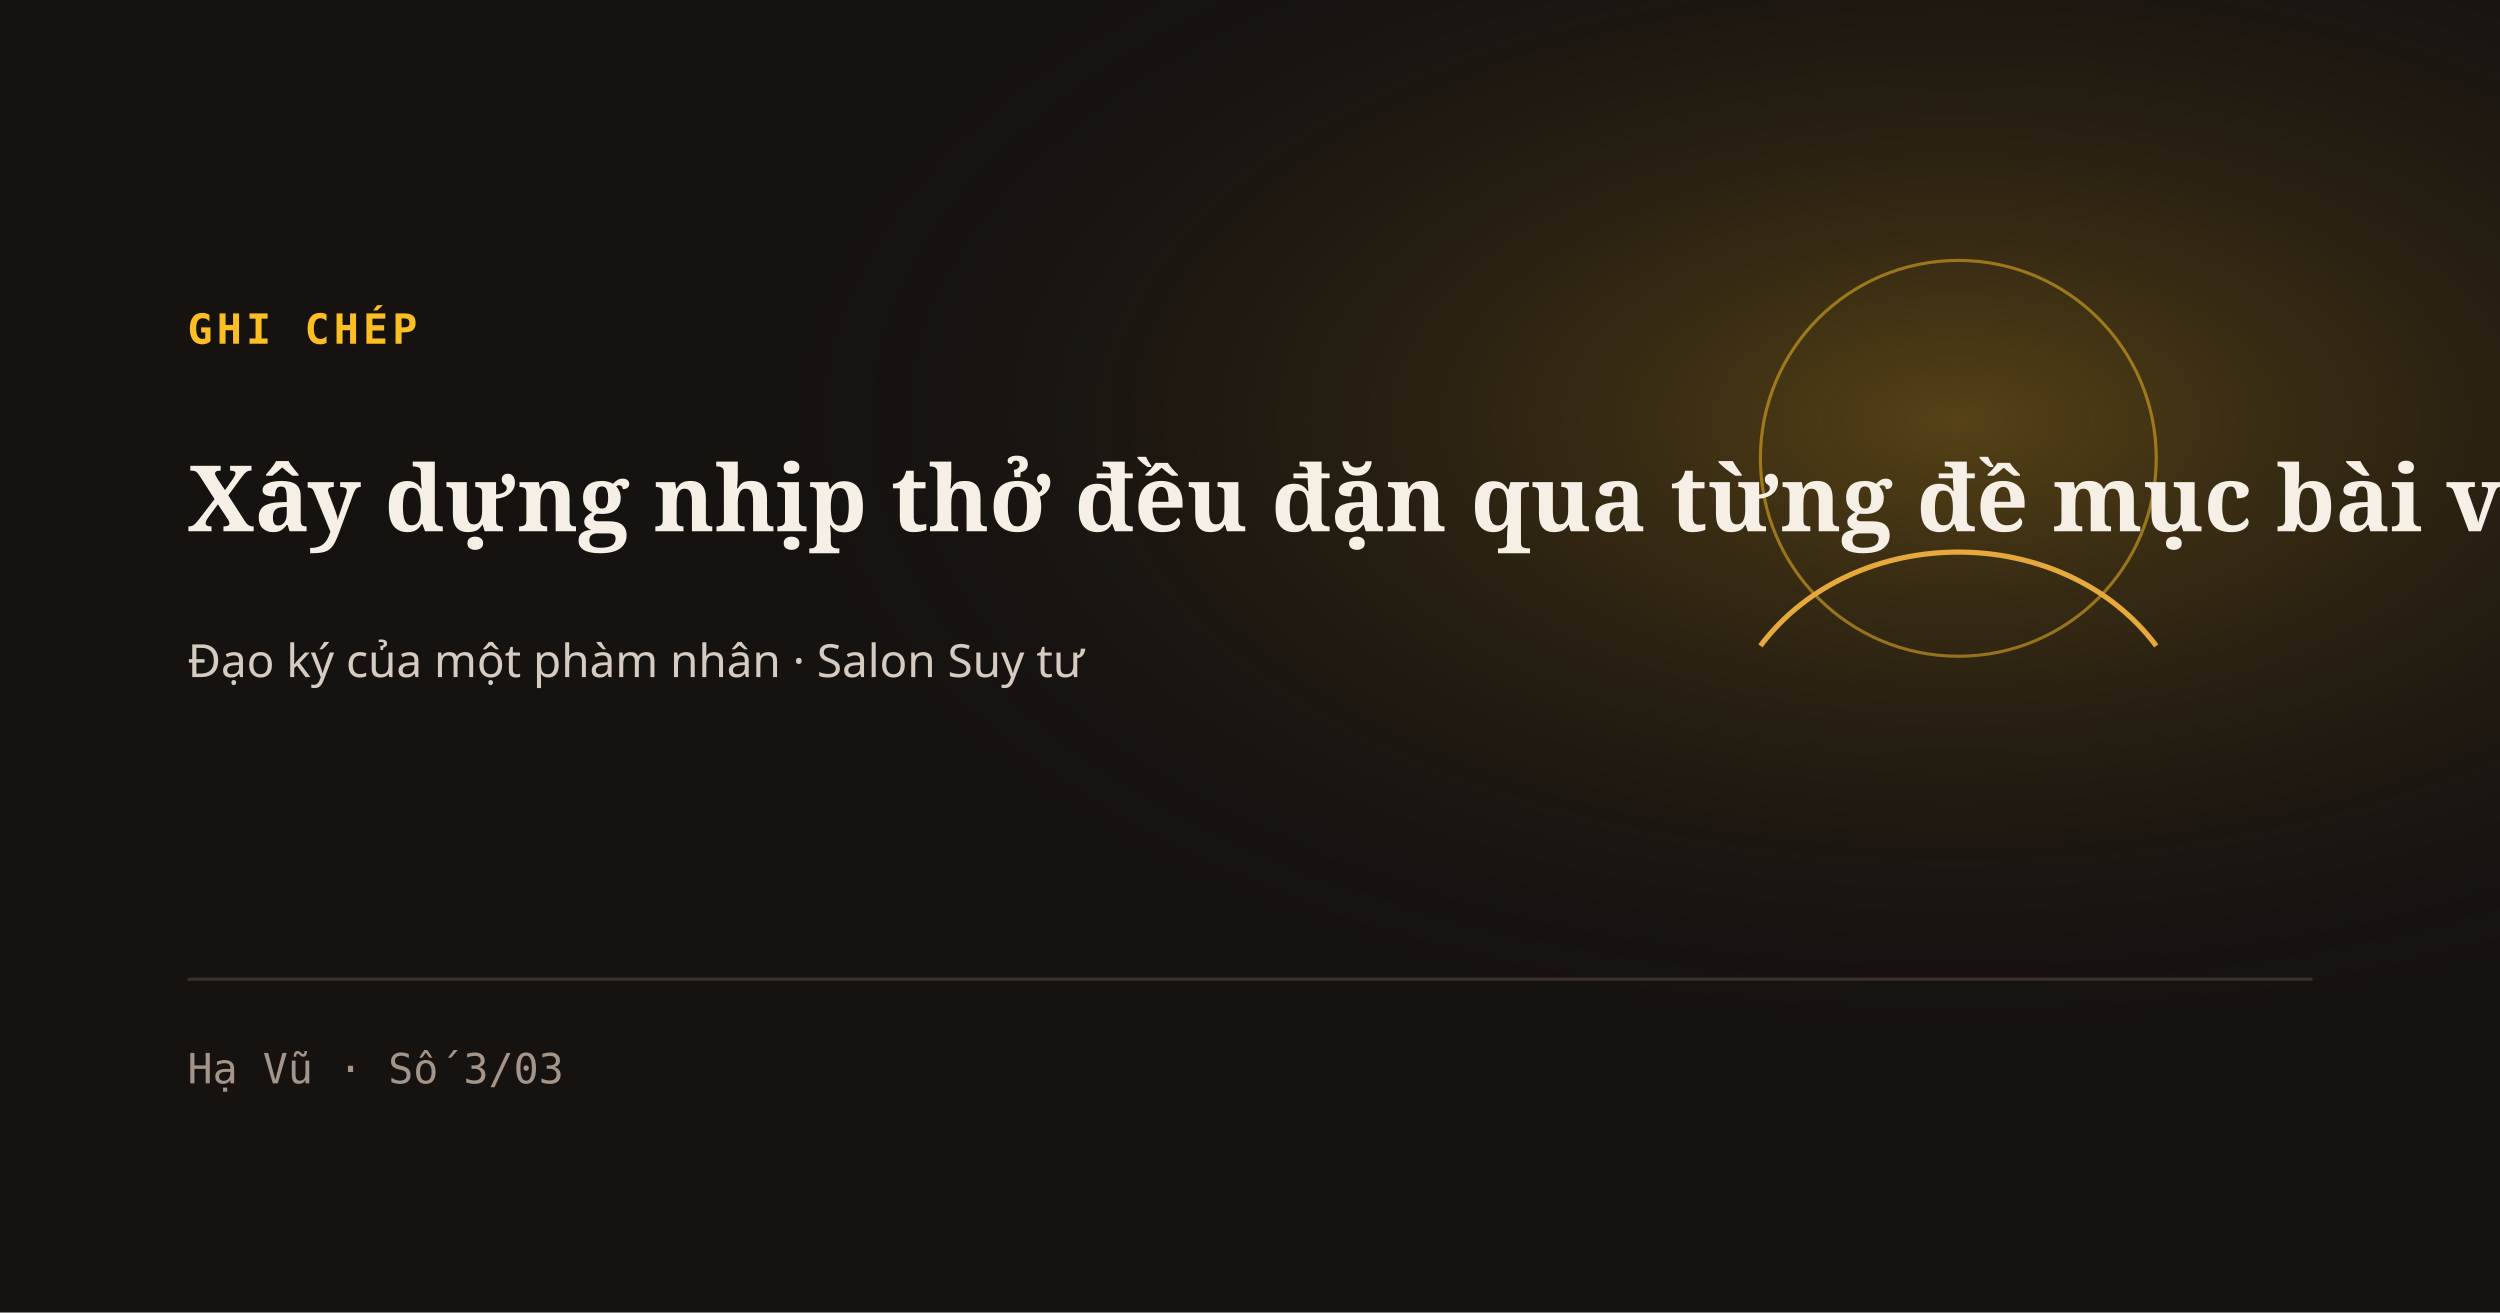
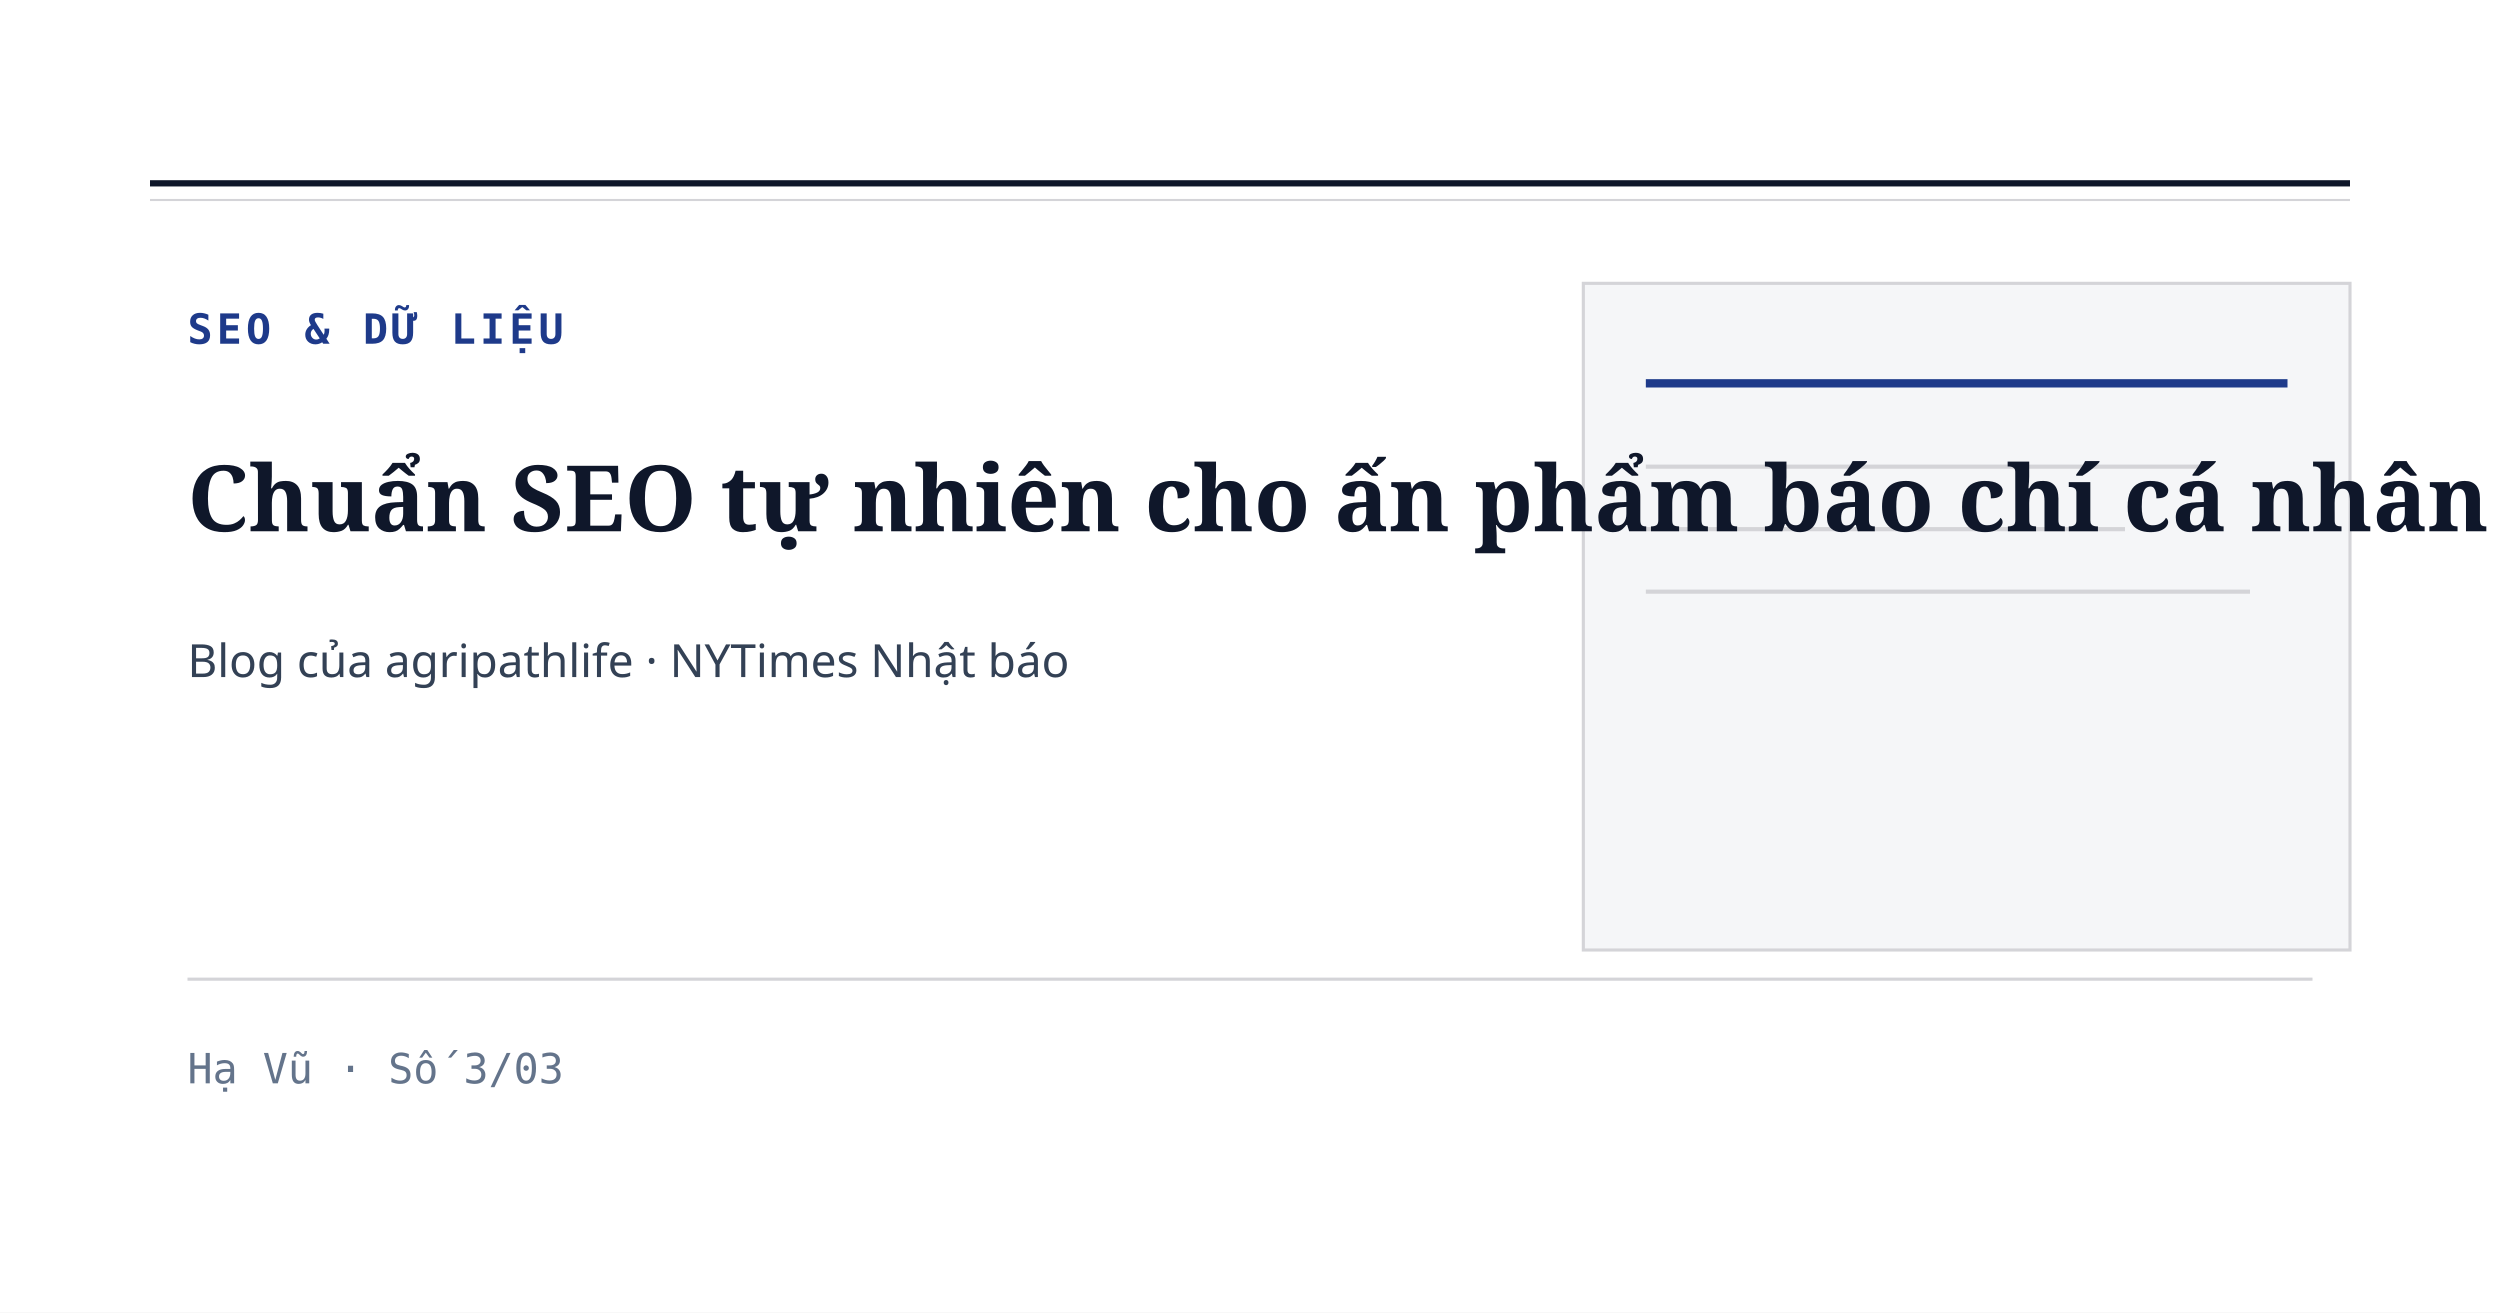
<svg xmlns="http://www.w3.org/2000/svg" width="1200" height="630" viewBox="0 0 1200 630" fill="none">
-   <rect width="1200" height="630" fill="#161210" />
-   <radialGradient id="lamp-3" cx="78%" cy="32%" r="48%">
-     <stop offset="0%" stop-color="#FBBF24" stop-opacity="0.28" />
-     <stop offset="100%" stop-color="#161210" stop-opacity="0" />
-   </radialGradient>
-   <rect width="1200" height="630" fill="url(#lamp-3)" />
-   <circle cx="940" cy="220" r="95" fill="none" stroke="#FBBF24" stroke-width="1.5" opacity="0.5" />
-   <path d="M845 310 C890 250, 990 250, 1035 310" fill="none" stroke="#E5A93C" stroke-width="2.5" />
-   <text x="90" y="165" font-family="monospace" font-size="20" font-weight="700" letter-spacing="2" fill="#FBBF24">GHI CHÉP</text>
-   <text x="90" y="255" font-family="Georgia, serif" font-weight="700" font-size="44" fill="#F5EFE6">Xây dựng nhịp thở đều đặn qua từng đề mục bài viết</text>
-   <text x="90" y="325" font-family="sans-serif" font-size="22" fill="#D6CBC0">Đạo ký của một phàm nhân · Salon Suy tư</text>
-   <line x1="90" y1="470" x2="1110" y2="470" stroke="#3B312B" stroke-width="1.5" />
-   <text x="90" y="520" font-family="monospace" font-size="20" fill="#A39589">Hạ Vũ · Số 3/03</text>
+   <rect width="1200" height="630" fill="#FFFFFF" />
+   <line x1="72" y1="88" x2="1128" y2="88" stroke="#0F172A" stroke-width="3" />
+   <line x1="72" y1="96" x2="1128" y2="96" stroke="#D4D4D8" stroke-width="1" />
+   <rect x="760" y="136" width="368" height="320" fill="#F5F6F8" stroke="#D4D4D8" stroke-width="1.5" />
+   <line x1="790" y1="184" x2="1098" y2="184" stroke="#1E3A8A" stroke-width="4" />
+   <line x1="790" y1="224" x2="1060" y2="224" stroke="#D4D4D8" stroke-width="2" />
+   <line x1="790" y1="254" x2="1020" y2="254" stroke="#D4D4D8" stroke-width="2" />
+   <line x1="790" y1="284" x2="1080" y2="284" stroke="#D4D4D8" stroke-width="2" />
+   <text x="90" y="165" font-family="monospace" font-size="20" font-weight="700" letter-spacing="2" fill="#1E3A8A">SEO &amp; DỮ LIỆU</text>
+   <text x="90" y="255" font-family="Georgia, serif" font-weight="700" font-size="44" fill="#0F172A">Chuẩn SEO tự nhiên cho ấn phẩm báo chí cá nhân</text>
+   <text x="90" y="325" font-family="sans-serif" font-size="22" fill="#334155">Blog của agripathlife · NYTimes Nhật báo</text>
+   <line x1="90" y1="470" x2="1110" y2="470" stroke="#D4D4D8" stroke-width="1.5" />
+   <text x="90" y="520" font-family="monospace" font-size="20" fill="#64748B">Hạ Vũ · Số 3/03</text>
</svg>
